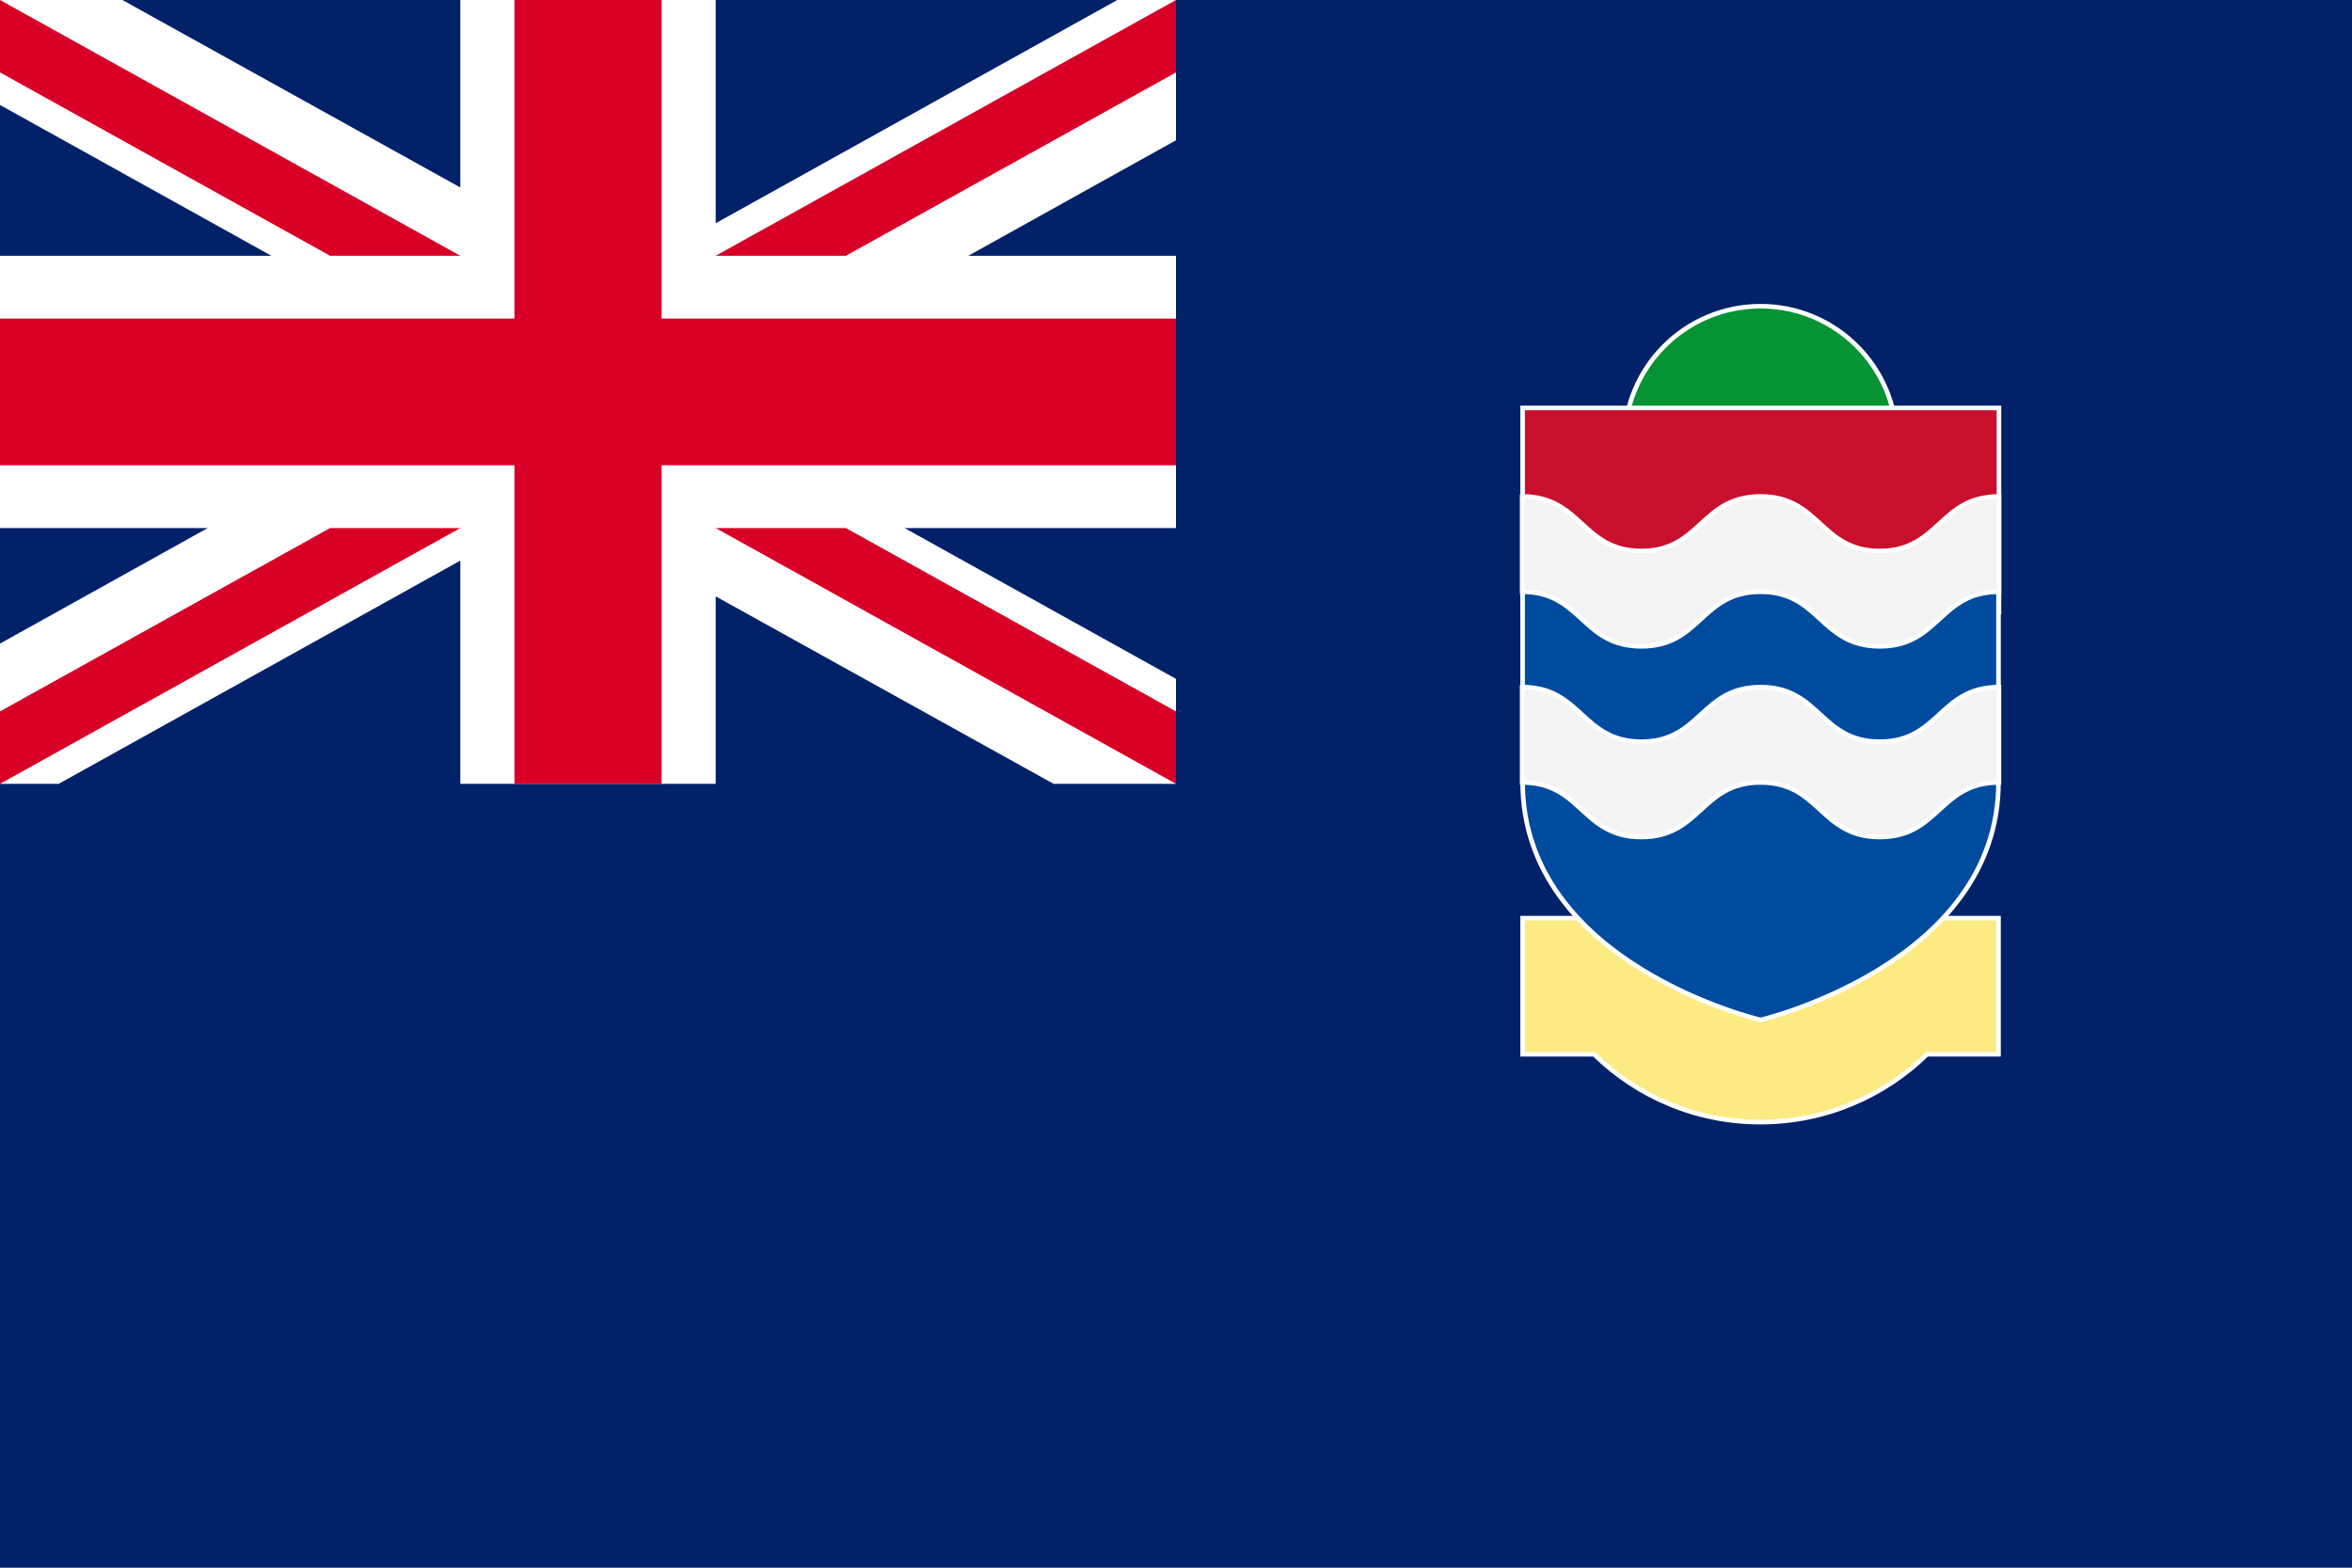
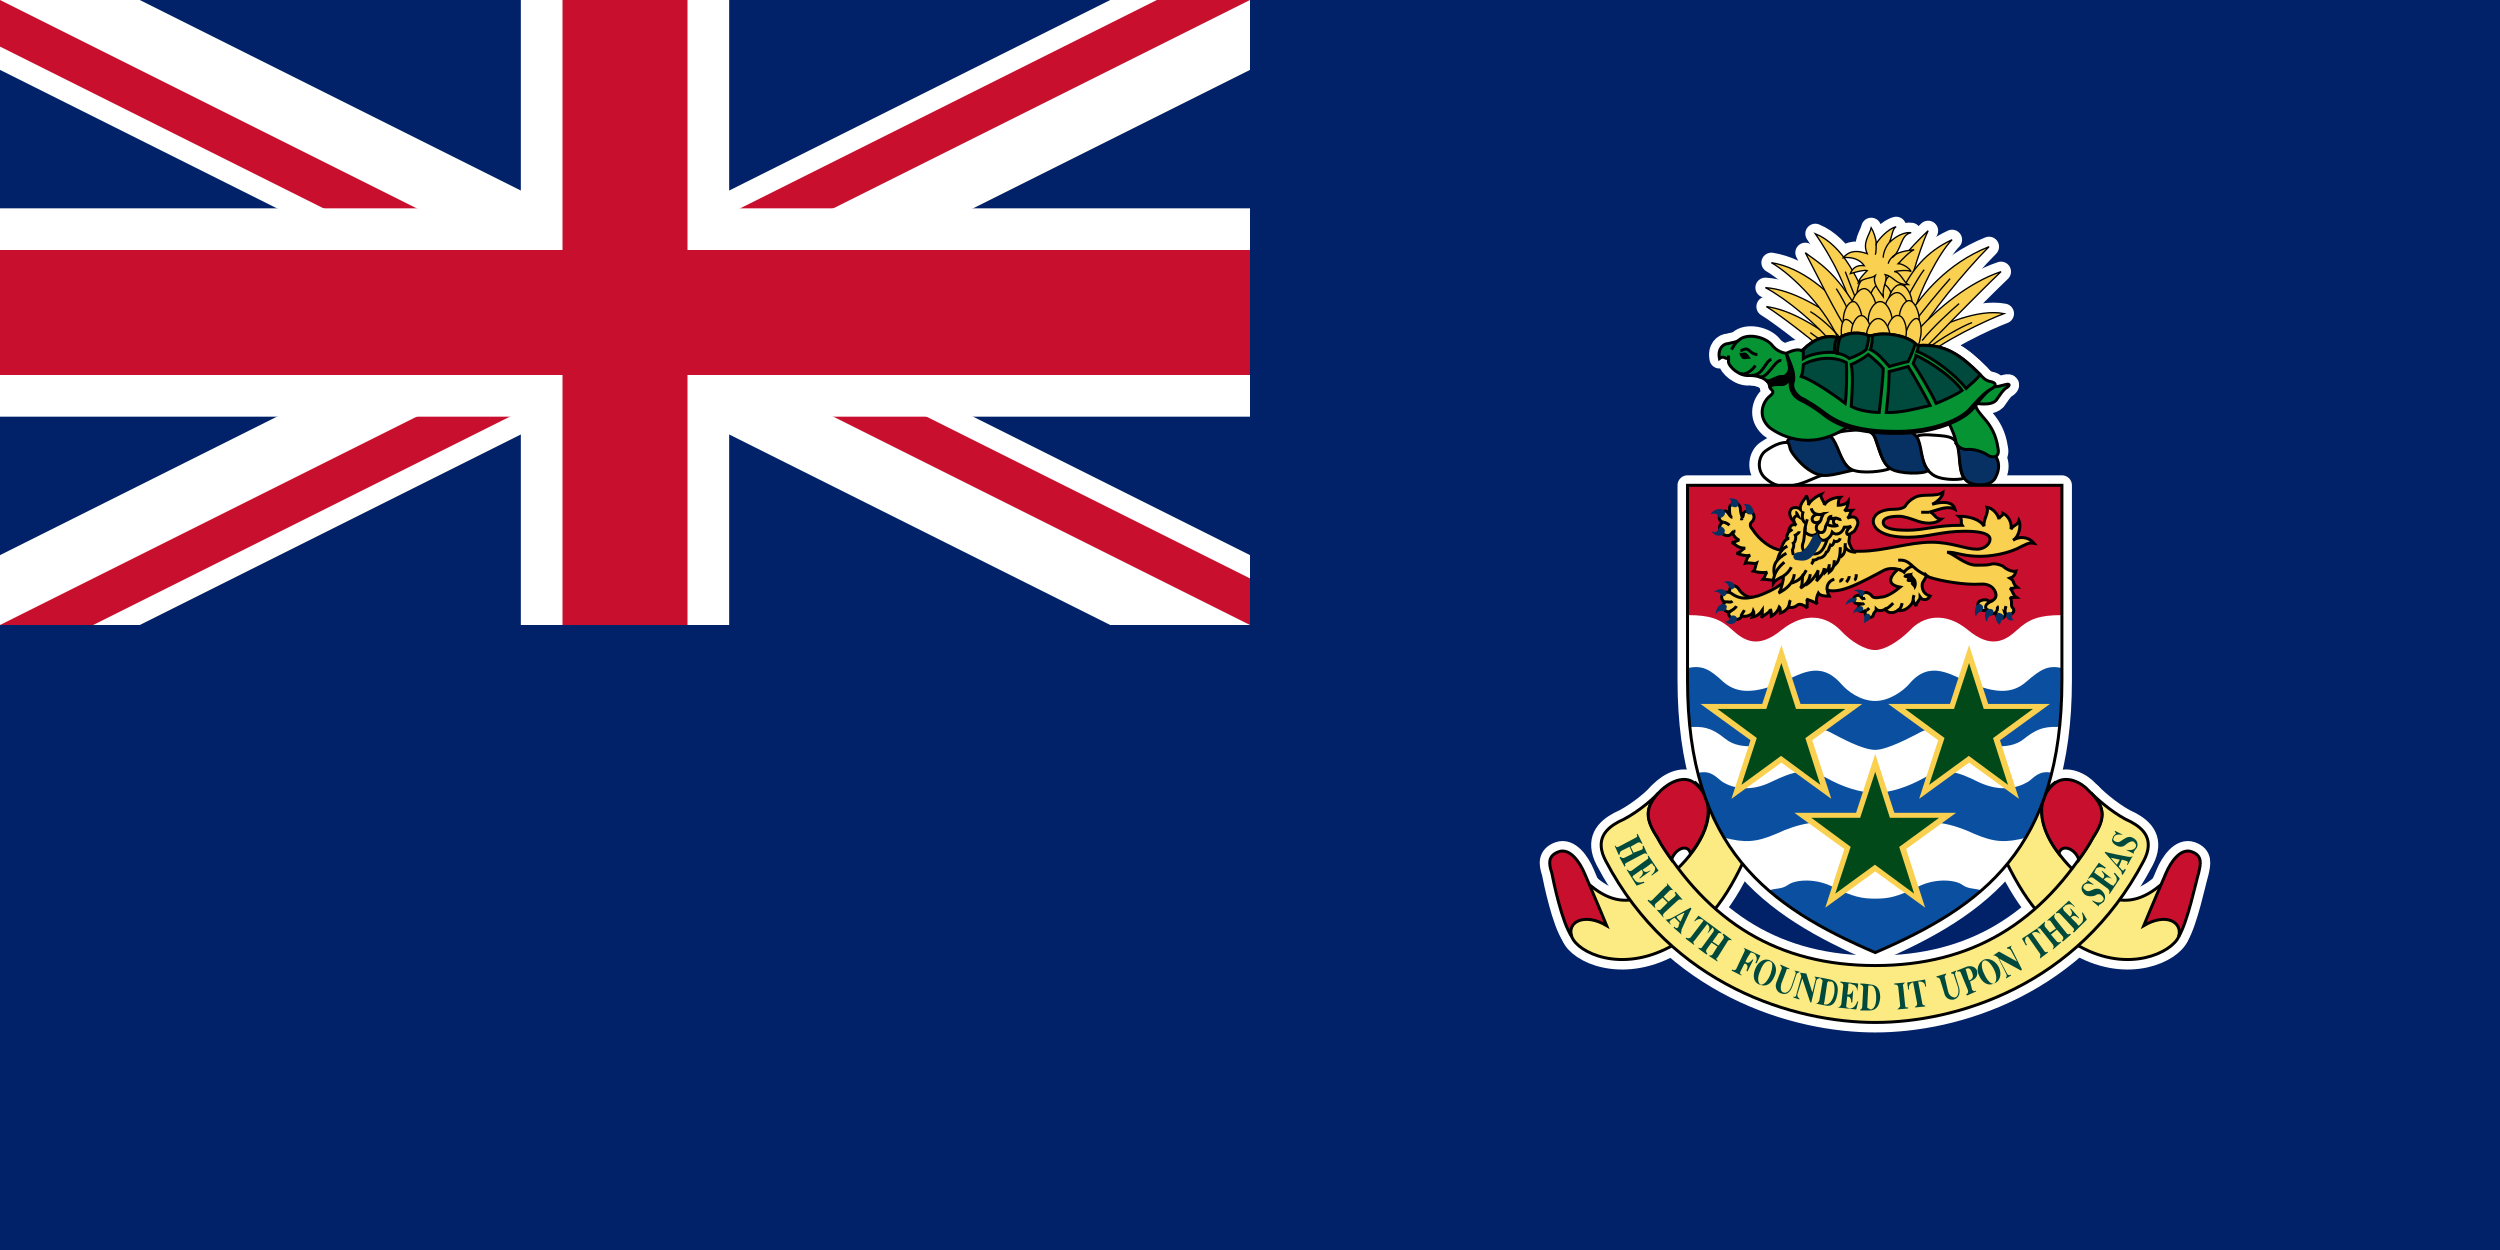
- <svg xmlns="http://www.w3.org/2000/svg" viewBox="0 0 513 342">
-   <path fill="#012169" d="M0 0h513v342H0z" />
-   <g stroke="#fff">
-     <circle fill="#059334" cx="384" cy="96.5" r="29.7" />
-     <path fill="#c8102e" d="M332.1 89H436v44.5H332.1z" />
-     <path fill="#fcea83" d="M332.1 200.3V230h15.6c9.4 9.2 22.2 14.8 36.3 14.8 14.1 0 27-5.7 36.3-14.8H435.9v-29.7H332.1z" />
-     <path fill="#004b9e" d="M332.1 126.1v44.5c0 39.8 51.9 51.9 51.9 51.9s51.9-12.2 51.9-51.9v-44.5H332.1z" />
-     <g fill="#F3F3F3">
-       <path d="M384 149.9c-13 0-13 11.9-26 11.9s-13-11.9-26-11.9v20.8c13 0 13 11.9 26 11.9s13-11.9 26-11.9 13 11.9 26 11.9 13-11.9 26-11.9v-20.8c-13 0-13 11.9-26 11.9s-13-11.9-26-11.9zM384 108.3c-13 0-13 11.9-26 11.9s-13-11.9-26-11.9v20.8c13 0 13 11.9 26 11.9s13-11.9 26-11.9 13 11.9 26 11.9 13-11.9 26-11.9v-20.8c-13 0-13 11.9-26 11.9s-13-11.9-26-11.9z" />
+ <svg xmlns="http://www.w3.org/2000/svg" xmlns:xlink="http://www.w3.org/1999/xlink" viewBox="0 0 1200 600">
+   <clipPath id="a">
+     <path d="M0 0h1200v600H0z" />
+   </clipPath>
+   <clipPath id="b">
+     <path d="M0 0v150h700v150H600zm600 0H300v350H0v-50z" />
+   </clipPath>
+   <path fill="#012169" d="M0 0h1200v600H0z" />
+   <path d="M0 0l600 300m0-300L0 300" stroke="#fff" stroke-width="60" clip-path="url(#a)" />
+   <path d="M0 0l600 300m0-300L0 300" stroke="#c8102e" stroke-width="40" clip-path="url(#b)" />
+   <path d="M300 0v350M0 150h700" stroke="#fff" stroke-width="100" />
+   <path d="M300 0v350M0 150h700" stroke="#c8102e" stroke-width="60" />
+   <path d="M0 300h600V0h600v600H0z" fill="#012169" />
+   <g stroke="#000" stroke-width="1.438">
+     <g stroke="#fff" stroke-width="9.6" stroke-linejoin="round">
+       <use xlink:href="#c" />
+       <use xlink:href="#d" />
+       <use xlink:href="#e" />
+       <use xlink:href="#f" />
+       <use xlink:href="#g" />
+       <use xlink:href="#h" />
+       <use xlink:href="#i" />
+     </g>
+     <g id="d" fill="#fcea83">
+       <path d="M754.417 449.563c2.875 7.668 23.483 17.732 47.444 4.792 16.294-9.105 26.838-22.044 36.901-45.048 2.876-5.75 4.313-12.94-2.396-17.252-5.271-3.834-13.898-8.147-17.732-11.981-1.916-1.917-3.833-3.355-5.271-4.793.958.959 1.917 1.917 2.875 3.355 9.585 11.502-.479 28.275-11.022 38.339-7.668 7.188-21.566 24.92-41.694 8.147-4.313-3.834-14.377 11.98-9.105 24.44zm291.373 0c-3.355 7.668-23.962 17.732-47.444 4.792-16.294-9.105-26.838-22.044-37.38-45.048-2.397-5.75-3.835-12.94 2.875-17.252 5.271-3.834 13.898-8.147 17.731-11.981 1.917-1.917 3.355-3.355 5.272-4.793-.959.959-1.917 1.917-2.875 3.355-9.585 11.502.479 28.275 10.543 38.339 7.667 7.188 22.045 24.92 42.172 8.147 4.314-3.834 13.898 11.98 9.106 24.44z" />
+       <path d="M900.105 490.778c38.339 0 97.285-17.253 128.914-77.636 5.272-10.064 0-15.336-6.23-18.69-6.71-2.876-14.856-9.585-19.17-13.898 7.668 7.668 6.23 12.94.96 21.566-24.442 40.735-57.988 61.342-104.474 61.342-46.486 0-80.032-20.607-104.473-61.342-5.271-8.627-6.71-13.898.48-21.566-3.835 4.313-12.46 11.022-19.17 13.898-6.23 3.354-11.502 8.626-6.23 18.69 31.63 60.384 91.054 77.636 129.394 77.636z" />
+     </g>
+     <path d="M811.446 409.787c-.958-4.792-7.189-2.875-9.105 2.875-2.397-3.354-4.793-6.709-6.71-10.543-5.75-8.626-6.71-14.377 1.438-22.524 3.834-3.834 11.502-8.147 16.773-3.355 11.023 9.106 5.272 23.962-2.396 33.547zm176.838 0c.958-4.792 7.668-2.875 9.585 2.875 2.396-3.354 4.792-6.709 6.709-10.543 5.75-8.626 6.71-14.377-1.917-22.524-3.355-3.834-11.022-8.147-16.773-3.355-10.543 9.106-5.272 23.962 2.396 33.547zm-233.867 39.776c-4.792-7.189-8.626-25.879-9.585-30.671-1.437-4.313-1.917-8.147 3.355-10.064 5.272-1.917 10.064 4.792 12.46 10.543 2.396 5.751 6.23 14.377 10.543 24.92-10.543-6.23-19.17-1.917-16.773 5.272zm291.373 0c4.313-7.189 8.147-25.879 9.585-30.671.958-4.313 1.917-8.147-3.355-10.064-5.271-1.917-10.064 4.792-12.46 10.543-2.396 5.751-6.23 14.377-10.543 24.92 10.543-6.23 18.69-1.917 16.773 5.272z" id="e" fill="#c8102e" />
+     <g fill="#00493d" stroke="none">
+       <path d="M782.213 406.432l-3.834 1.917c-.958.48-.958 1.438-.958 1.917h-.48l-1.917-4.313h.48c0 .479.479.958 1.437.479l8.147-4.313c.959-.48.959-.959.48-1.438l.479-.48 2.396 4.793h-.48c-.478-.479-.958-.958-1.916-.479l-3.355 1.917 1.438 2.875 3.834-1.437c.958-.48.48-1.438.48-1.917h.478l1.917 4.313c-.479-.48-.958-.959-1.917-.48l-8.147 4.314c-.958.479-.958.958-.479 1.437l-.48.48-2.395-4.313.479-.48c.48.48.958.959 1.917.48l3.834-1.917-1.438-3.355zm8.147 6.23c.958-.48.958-.958.48-1.917h.478l4.793 7.189-3.355 2.396v-.48c1.917-1.437 1.917-3.354 1.438-3.833-.48-.48-.959-.959-.959-1.438-.479 0-.479-.48-1.437.48-.48.478-3.355 2.395-3.355 2.395.48.48.959 1.917 3.355.48h.479l-5.272 3.833v-.479c2.397-1.917 1.438-3.354.959-3.834l-3.355 2.397c-.958.479-.958.958-.958 1.437.479 0 .479.48.958.959.48.958 1.917 1.917 4.313.958l.48.48-3.834 1.437-4.793-7.668h.48c.479.48.958.959 1.916.48l7.189-5.272zm7.667 18.211l-3.355 2.875c-.479.48-.479 1.438 0 1.917h-.479l-3.355-3.354.48-.48c.479.48.958.959 1.917 0l6.23-6.23c.958-.479.958-.958.479-1.917l3.355 3.834c-.48-.479-1.438-.479-1.917 0l-2.876 2.876 2.396 2.396 2.876-2.396c.958-.959.48-1.438 0-1.917l.48-.48 3.354 3.834h-.48c-.479 0-.958-.479-1.916.48l-6.23 5.75c-.959.959-.959 1.438-.48 1.917v.48l-3.354-3.834c.479 0 1.437.48 1.917 0l3.354-3.355-2.396-2.396zm7.189 10.064l1.438 1.438 1.917-4.313s-1.438.479-3.834 1.917l.479.958-.48.48-.958-.96c-.479.48-.958.48-1.437.96-1.438.958-.959 1.437-.48 1.916v.48l-2.396-2.397h.48l1.916-.479 9.585-5.272.48.48s-.48.479-4.793 10.064c0 .958-.48 1.437 0 2.396l-3.834-3.355.48-.48c.479.96 1.437.96 1.916 0 0-.478.48-1.437.48-1.916l-1.438-1.438.479-.479zm3.834 9.585l.48-.48c.478.48.958.48 1.916 0l6.23-8.146-.479-.48c-.958-.479-2.396-.479-3.834.959v-.48l1.917-2.395 7.189 5.271-2.397 2.876h-.479c1.438-1.438.959-3.355 0-3.834v-.48l-6.23 8.147c-.958.48-.48 1.438 0 1.917h-.48l-3.833-2.875z" />
+       <path d="M821.51 452.439l-2.396 3.355c-.48.958 0 1.437.479 1.917l-.48.479-3.833-2.876v-.479c.958.48 1.438.48 1.917-.48l5.271-7.188c.48-.958 0-1.437-.479-1.917l.48-.479 3.833 2.876v.479c-.958-.48-1.437-.48-1.917.48l-2.396 3.354 2.876 1.917 2.396-3.355c.48-.958 0-1.438-.48-1.917l.48-.48 3.834 2.876v.48c-.48-.48-1.438-.48-1.917.479l-4.793 7.668c-.958.479-.479.958 0 1.437v.48l-4.313-2.876h.48c.479 0 .958 0 1.437-.48l2.396-3.833-2.875-1.917zm9.585 13.418l.48-.48c.478.48 1.437.48 1.916-.478l3.834-8.147c.48-.959 0-1.438-.48-1.917l8.148 3.833-1.917 3.834-.48-.479c1.438-1.917 0-3.834-.479-4.313-.479 0-.958-.48-1.437-.48s-.48 0-.959.96c-.479.478-1.917 3.354-1.917 3.354.48.48 1.438 1.438 3.355-.959h.48l-2.876 5.751-.48-.479c1.438-2.875-.479-3.355-.958-3.355l-1.917 3.834c-.48.959 0 1.438.48 1.438v.48l-4.793-2.397zm13.897 6.71c-1.438-.958-1.438-3.834 0-6.71.958-2.875 2.875-5.27 4.792-4.312 1.438.479.959 3.354 0 6.23-1.437 3.354-3.354 5.271-4.792 4.792h-.48c3.355 1.438 5.752-.48 7.19-3.834 1.437-2.875.958-6.23-1.918-7.668-2.875-1.437-5.75.48-7.188 3.834-1.438 3.355-.959 6.71 1.917 7.668h.479zm14.857.958l1.917-5.75c.48-.96 0-1.439-.48-1.918l2.397.48v.479c-.48 0-.959 0-1.438.958l-1.917 5.751c-.958 2.396-2.396 4.313-5.271 3.355-1.917-.48-3.355-2.876-2.397-5.272l2.397-6.23c.479-.958 0-1.438-.48-1.917v-.48l4.314 1.918v.479c-.48-.48-1.438-.48-1.438.48l-2.396 6.23c-.48 1.916-.48 3.833.958 4.312 1.438.48 2.876-.479 3.834-2.875z" />
+       <path d="M864.162 467.295c0-.48 0-.48-.48-.48l3.355.48 2.876 9.105 1.438-5.75c.479-.959 0-1.438-.48-1.917l2.876.479-.48.48c-.479 0-.958 0-1.437.958l-2.396 10.543h-.48l-3.834-11.502-2.396 7.668c0 1.438.48 1.438.959 1.917v.48l-2.876-.96v-.479c.48.48 1.438 0 1.438-.958l2.396-8.626-.479-1.438z" />
+       <path d="M880.456 476.88c-.958 4.313-2.875 5.272-3.834 5.272h-.958s-.48-.48 0-.959l1.437-9.585c.48-.479.48-.958.959-.479h.958c.959 0 1.917 1.917 1.438 5.751l1.438.48c.958-4.793-.959-6.71-3.355-7.19-1.917-.479-4.792-.958-4.792-.958v.48c.479.479 1.437.479.958 1.916l-1.438 8.627c-.479.958-.958 1.437-1.437 1.437h-.48l4.793.959c2.396.48 4.792 0 5.75-5.272l-1.437-.479zm4.313-3.834c0-.958-.958-1.438-1.438-1.438v-.479l8.627.959-.48 3.833c0-2.396-1.437-3.354-2.396-3.354-.48-.48-.958-.48-1.438-.48-.479 0-.479 0-.479 1.438 0 .48-.48 3.834-.48 3.834.48 0 1.918.48 2.876-2.396l-.479 6.23h-.48c0-2.875-1.437-2.875-1.916-2.875l-.48 4.313c0 .958 0 .958.48.958l.958.48c1.438 0 2.876-.48 3.834-3.355h.48l-.959 3.834-9.105-.959c.958 0 1.437-.48 1.917-1.438l.958-9.105zm15.815 5.751c0 4.313-1.438 5.75-2.875 5.75-.48-.478-.48-.478-.959-.478l-.48-.48.48-10.064c0-.479 0-.479.48-.479h.958c.958 0 2.396 1.438 2.396 5.751h1.917c0-4.792-2.396-6.23-4.792-6.23-1.917-.48-4.793-.48-4.793-.48v.48c.48 0 1.438.48 1.438 1.438l-.48 9.105c0 .959-.479 1.438-.958 1.438v.48h4.313c2.397 0 4.793-.96 5.272-6.231h-1.917zm13.898 3.834c0 .958.48.958 1.438.958v.48l-5.272.479c.48-.48 1.438-.959 1.438-1.917l-.959-9.105c-.479-.959-.958-.959-1.917-.959v-.48l5.272-.478c-.48.479-1.438.958-.958 1.917l.958 9.105zm4.792.958v-.48c.48 0 .958-.478.958-1.437l-1.916-10.064h-.48c-.958.48-1.917 1.438-1.437 3.355h-.48l-.479-3.355 8.626-1.438.48 3.355h-.48c0-1.917-1.437-2.396-2.875-2.396h-.48l1.918 10.064c0 .958.479 1.438 1.437 1.438v.479l-4.792.479zm20.607-9.585l-1.917-5.75c0-.96-.958-.96-1.438-.96v-.479l2.397-.958v.48c-.48.478-.48.478-.48 1.437l1.917 6.23c.48 1.917.48 4.792-2.396 5.75-1.917.48-4.313-.478-4.792-3.354l-1.917-6.23c-.48-.958-.959-.958-1.438-.958l-.48-.48 4.793-1.437v.479c-.48.48-.958.958-.48 1.917l1.439 6.23c.479 1.917 1.917 2.875 3.354 2.875 1.438-.479 1.917-2.396 1.438-4.792zm5.272-3.354c2.396-.958 1.917-2.396 1.438-3.834-.48-1.438-1.438-2.396-2.396-1.917-.48 0-.959.48-.48.959l1.438 4.792.48.48.958 3.833c.479.959 1.437.959 1.917.48v.479l-4.313 1.917-.48-.48c.959-.479.959-.958.959-1.917l-3.355-8.147c-.48-1.437-.958-.958-1.917-.958v-.48l4.793-1.916c1.916-.48 3.833 0 4.792 1.917.48 2.396-.48 3.834-2.396 4.792-.48 0-.959.48-.959.48l-.479-.48zm11.981 1.437c-1.438.48-3.355-1.438-4.792-4.792-1.438-2.876-1.438-5.751 0-6.23 1.437-.48 3.354 1.437 4.792 4.313s1.438 5.75 0 6.709c2.875-.958 3.834-4.313 2.396-7.668-1.438-2.875-4.313-4.792-7.188-3.834-2.876 1.438-3.834 4.793-2.397 7.668 1.438 3.355 4.314 5.272 7.189 3.834zm.479-13.418h-.958l2.875-1.917 8.626 4.792-2.875-5.271c-.48-.959-1.438-.959-1.917-.959v-.479l2.396-.958c-.48.479-.958.958 0 1.917l4.792 9.584-.479.48-10.543-5.751 3.834 7.188c.479.959 1.438.959 1.917.48v.479l-2.396 1.437v-.479c.479-.48.479-.958 0-1.917l-3.834-7.668-1.438-.958zm21.565 1.438v-.48c0-.478.48-.958 0-1.916l-5.75-8.147h-.48c-.959.48-1.438 2.396 0 3.834l-.48.479-1.916-3.355 7.188-4.792 1.917 2.875c-1.437-1.437-2.875-1.437-3.834-.958l-.479.48 5.75 8.146c.48.959 1.439.959 1.918.48v.479l-3.834 2.875zm5.272-11.502l2.875 3.355c.48.479 1.438.479 1.917 0v.479l-3.834 3.355v-.48c.48-.479.48-.958 0-1.917l-5.75-7.188c-.48-.959-.959-.48-1.917-.48l3.834-3.354v.48c0 .478-.48.958 0 1.916l2.396 2.876 2.875-1.917-2.396-3.355c-.48-.959-1.438-.48-1.917-.48l3.834-3.354v.48c-.48.479-.48.958 0 1.916l5.75 7.189c.48.479.96.479 1.438 0l.48.479-3.834 3.355-.48-.48c.48-.479.96-.958.48-1.917l-2.876-3.354-2.875 2.396zm4.313-10.064c-.48-.48-1.438-.48-1.917 0v-.48l6.23-5.75 2.876 2.875h-.48c-1.437-1.917-3.354-.958-4.313-.479 0 .48-.48.48-.958.959 0 0 0 .479.479 1.437l2.875 2.876c.48-.48 1.917-1.438 0-3.834h.48l3.833 4.313v.48c-2.396-2.397-3.354-.96-3.833-.48l2.875 2.875c.48.959.958.959.958.959l1.438-1.438c.48-.48.959-1.917 0-4.792h.48l1.916 3.354-6.23 6.23-.479-.479c.48-.479.959-.958 0-1.917l-6.23-6.709zm11.497-13.419c-.48.48-.48 1.438.48 1.917.958.958 1.916.958 3.833 0 .959-.48 2.876-.959 4.313.48 2.396 2.395 1.438 4.312.959 5.27-.48.48-1.438.96-1.917 1.438-.48 0-.48 0-.48.48v.479l-3.354-2.875h.48c1.916.958 3.833 1.437 4.791 0 .959-.959 0-1.917-.479-2.397-.958-.958-1.917-.958-3.354 0-1.438.48-3.355.48-4.793-.479-1.917-1.917-1.917-3.355-.958-4.792.479-.48 1.438-.959 1.917-1.438.479 0 .479 0 0-.958l3.354 2.396h-.479c-2.396-.959-3.834-.48-4.313.479zm4.32-3.834c-.958-.48-1.438 0-1.917.48h-.48l5.273-7.669 3.354 2.397-.48.479c-1.916-1.438-3.833-.48-4.312 0 0 .48-.48.958-.48 1.438-.479 0-.479.479.48.958.479.48 3.354 2.396 3.354 2.396.48-.479 1.438-1.437-.479-3.354v-.48l4.792 3.834c-2.875-1.437-3.354 0-3.833.48l3.354 2.396c.959.479 1.438.479 1.438.479 0-.48.48-.959.958-1.438.48-.958.959-2.396-.958-4.313l.48-.48 2.395 2.876-4.792 7.189h-.48c.48-.959.48-1.438-.478-2.396l-7.189-5.272zm12.94-8.626l-1.438 2.396c-1.917-1.917-2.875-3.354-2.875-3.354l4.313.958h.959c.479 0 1.437.48 1.916.48 1.438.478.959.958.48 1.916h.479l2.396-4.313c-.958.959-1.438.48-2.396.48-10.064-1.918-11.023-2.397-11.023-2.397v.48l7.668 8.626c.48.479.48 1.437.48 1.917h.479l1.437-2.397-.479-.479c-.48.959-.958 1.438-1.917 0l-.958-.958 1.437-3.355h-.958zm-2.88-10.543c-.48.48-.48 1.438.959 1.917 1.437.48 1.916 0 3.354-.959 1.438-.958 2.875-1.916 4.792-.958 2.876 1.438 2.397 3.834 1.917 4.792-.479.48-.958 1.438-1.437 1.917v.959l-3.834-1.917c2.396.48 4.313 0 4.792-1.438.48-.958-.48-1.917-.958-2.396-.959-.48-1.917 0-3.355.958-1.438 1.438-2.875 1.917-4.792.959-1.917-.959-2.876-2.396-1.917-3.834 0-.958.958-1.438 1.438-1.917 0-.48 0-.48-.48-.958v-.48l3.834 1.917h-.48c-2.395-.479-3.833.48-3.833 1.438z" />
+     </g>
+     <g id="f" fill="#073163">
+       <path fill="#fff" d="M863.203 232.47c-6.23 1.438-10.543 1.917-16.294-3.355-3.834-3.834-2.875-10.543.958-12.94 4.314-2.874 8.147-4.791 13.42-3.354 5.27 1.438 19.168 14.377 15.814 14.857-3.355 0-8.626 3.354-13.898 4.792zm14.857-23.004c1.917-1.438 4.313-2.396 10.543-2.875 5.751-.48 10.064-.48 11.502 3.833 1.917 5.272 3.354 11.502 7.188 14.378-2.396 1.437-14.377 2.875-18.69.479-5.75-2.876-7.188-13.898-10.543-15.815zm41.214.48c1.917-1.438 4.313-1.438 10.543-.958 6.23.479 8.626.958 10.064 5.271 1.438 4.792 0 11.023 2.876 15.336-2.876.958-12.46.958-15.815-2.397-5.272-3.833-4.793-14.856-7.668-17.252z" />
+       <path d="M948.028 212.821c-4.313-.958-7.189-1.438-9.105 0 2.396 2.875.479 14.377 5.271 18.21 3.355 2.397 11.981 2.876 13.898-2.395 2.396-4.793 2.396-11.981-10.064-15.815zm-49.361-4.792c1.438-1.438 4.313-1.917 10.064-1.917 6.23 0 10.064.959 11.98 4.792 1.918 4.793 1.439 11.023 4.793 14.857-1.438 1.917-14.377 1.917-18.21-.959-5.272-3.354-5.752-14.377-8.627-16.773zm-40.735 4.313c0-2.396 3.355-2.875 11.98-3.355 8.627-.958 9.106-.479 11.982 5.751 1.438 3.355 3.354 9.106 7.188 11.023-10.543 2.396-13.897 3.833-19.648.479-4.313-2.396-9.106-8.147-10.064-10.543-.48-1.438-.48-2.876-1.438-3.355z" />
+     </g>
+     <g fill="#f9d050" stroke-width=".647">
+       <g id="h">
+         <path d="M880.935 163.46c-10.064-7.668-22.045-14.856-33.067-16.294 7.188 4.313 27.316 20.128 32.588 25.4" />
+         <path d="M886.686 156.271c-11.98-8.147-25.879-17.253-39.297-18.21 10.064 5.27 24.92 17.73 33.067 27.795m21.565-23.003c6.71-14.856 13.898-23.003 23.483-32.109-4.793 10.064-10.065 30.671-12.46 38.818" />
+         <path d="M912.565 140.457c4.792-10.543 11.98-19.649 24.441-25.4-6.23 6.23-15.815 24.92-18.211 34.985" />
+         <path d="M916.878 150.041c5.75-8.147 17.253-23.483 37.86-31.63-11.981 11.981-29.713 34.026-34.026 42.652m2.875-.479c8.626-4.792 25.879-12.46 38.339-10.064-7.668 2.876-30.671 13.419-40.735 23.003" />
+         <path d="M921.67 157.23c8.147-8.626 23.003-21.566 38.818-26.837-11.502 11.022-35.943 35.942-39.297 39.776m-22.524-18.211c-5.75-17.732-14.377-34.505-27.316-39.776 7.188 10.543 16.294 25.878 21.086 48.881m-4.793-9.584c-9.585-11.502-22.524-23.003-37.38-25.4 10.063 5.751 26.837 22.525 33.067 38.819" />
+         <path d="M892.916 151c-11.98-21.566-21.086-25.4-26.358-29.713 4.313 8.147 14.856 29.713 21.087 38.819" />
+         <path fill="none" d="M868.954 149.562c5.75 3.355 14.377 11.502 17.253 16.773" />
+         <path d="M868.954 159.626c2.875 2.396 8.147 5.272 12.94 9.585m44.089-2.397c4.792-3.834 15.335-10.064 20.607-11.98m-23.961 8.626c4.792-6.23 14.377-14.856 17.732-17.732m-4.314-11.981c-4.313 4.792-14.377 16.773-18.21 22.524m5.75-26.837c-3.355 4.313-10.064 16.773-11.98 21.086m-25.88-20.127c2.875 7.668 8.147 20.607 10.064 25.879m-14.377-17.732c1.917 2.875 5.75 9.585 7.189 14.377" />
+       </g>
+       <g id="i">
+         <path d="M897.708 136.143c0-4.313 2.875-9.105 5.75-9.105 3.355 0 5.752 5.75 5.752 9.105 0 3.834-2.876 7.189-5.751 7.189s-5.751-2.876-5.751-7.189z" />
+         <path d="M891.478 139.977c.48-4.792 3.834-8.626 6.71-8.147 2.875.48 4.312 6.23 3.833 9.585-.48 3.834-3.834 6.709-6.23 6.23-2.396 0-4.792-3.355-4.313-7.668zm12.94 1.438c-.958-4.313.958-9.105 3.834-9.585 2.875-.479 5.75 4.313 6.23 8.147.958 3.834-1.438 7.668-3.834 7.668-2.396.48-5.75-1.917-6.23-6.23z" />
+         <path d="M897.229 145.249c0-4.792 2.875-9.105 5.75-9.105 3.355 0 5.752 5.271 5.752 9.105 0 3.834-2.876 7.189-5.751 7.189-2.876 0-5.751-2.876-5.751-7.189z" />
+         <path d="M888.603 147.645c0-4.313 3.355-9.105 6.23-9.105 2.875 0 5.75 5.75 5.75 9.105 0 3.834-3.354 7.189-5.75 7.189-2.875 0-6.23-2.876-6.23-7.189zm17.732-1.917c0-4.313 2.875-9.105 5.75-9.105 3.355 0 5.752 5.75 5.752 9.105 0 3.834-2.876 7.189-5.751 7.189s-5.751-2.876-5.751-7.189z" />
+         <path d="M904.418 149.562c0-4.792 3.355-9.105 6.23-9.105s5.75 5.271 5.75 9.105c0 3.834-2.875 7.189-5.75 7.189s-6.23-2.876-6.23-7.189z" />
+         <path d="M896.75 153.875c0-4.792 2.875-9.105 5.75-9.105 3.355 0 5.752 5.75 5.752 9.105 0 3.834-2.876 7.189-5.751 7.189s-5.751-2.876-5.751-7.189zm-11.981 0c0-4.792 2.396-9.105 4.792-9.105 2.397 0 4.313 5.75 4.313 9.105 0 3.834-2.396 7.189-4.313 7.189-2.396 0-4.792-2.876-4.792-7.189zm26.837-.958c0-4.313 2.396-8.626 4.792-8.626 2.397 0 4.793 5.271 4.793 8.626 0 4.313-2.876 7.189-4.793 7.189-2.396 0-4.792-2.876-4.792-7.189z" />
+         <path d="M914.482 161.064c.958-4.792 3.834-8.626 5.75-8.147 1.918.48 2.397 6.23 1.439 9.585-.48 4.313-3.355 6.709-5.272 6.23-1.917-.48-2.875-3.834-1.917-7.668z" />
+         <path d="M905.376 159.626c.48-4.313 3.355-8.626 5.75-8.147 2.876 0 4.314 5.75 3.835 9.105-.48 4.314-2.876 7.189-5.272 6.71-2.396 0-4.792-3.355-4.313-7.668zm-13.418 1.438c-1.438-4.792-4.313-8.147-6.23-7.668-1.917.48-2.396 6.23-1.438 9.585.959 3.834 3.834 6.23 5.751 5.75 1.438-.478 2.875-3.833 1.917-7.667z" />
+         <path d="M888.603 160.105c0-4.313 2.396-8.626 4.792-8.626 2.876 0 4.793 5.271 4.793 8.626 0 4.313-2.396 7.189-4.793 7.189-1.917 0-4.792-2.876-4.792-7.189z" />
+         <path d="M895.791 162.022c0-4.792 2.875-9.105 5.75-9.105 3.355 0 5.752 5.271 5.752 9.105 0 3.834-2.876 7.189-5.751 7.189s-5.751-2.876-5.751-7.189zm2.397-52.716c-.958 3.834-4.313 7.189-1.917 12.46-4.313-1.438-8.147-1.917-11.502 1.917 4.314-.48 8.147.959 10.064 3.834-3.834-.48-5.75 1.438-6.709 3.834 3.355-.959 6.71-1.917 8.147-1.438-1.438 1.438-3.834 3.834-4.313 5.75 2.875-2.395 6.23-1.916 8.147-3.354-1.438 3.355 1.438 6.71 3.834 10.064-.48-4.792 2.396-8.147.958-10.543 4.313.959 4.793 4.792 11.023 4.792-2.396-1.437-3.834-6.23-6.71-6.23 1.438-.479 7.189-.958 8.147 0-.958-1.917-4.313-3.834-6.23-3.834 1.917-1.916 5.272-5.75 7.668-6.709-3.355.48-8.626.959-10.543 3.834 4.792-3.834 3.834-11.022 9.105-11.98-2.875-.48-7.188 1.437-10.543 4.792 1.438-2.876 1.438-6.71 3.355-7.668-3.834.958-8.147 5.75-9.585 8.147 0-2.396-1.438-6.23-2.396-7.668z" />
+         <path d="M900.584 116.974c0 1.438 0 4.313-.48 5.272m6.71-5.751c-.958.958-2.875 4.313-2.875 7.189" />
+         <path fill="none" d="M909.689 122.246c-1.438.958-2.875 2.396-3.355 4.313" />
+       </g>
+     </g>
+     <g id="g" fill="#059334">
+       <path d="M858.89 169.69c-3.355 0-6.23-1.438-8.147-3.834-3.355-4.313-12.46-6.23-16.294-2.396-1.438.958-3.355.958-4.792 1.438-2.397 0-5.272 2.396-4.313 7.188 1.916-1.438 2.396 0 3.833 0 .959-.48.48.48.48 1.438 0 2.396 5.271 7.188 10.064 6.71 5.271 0 7.667 1.916 8.626 2.875 1.437 1.437.479.958 1.437 3.354 1.438 1.438 1.917 1.917-.479 3.834-3.354 2.876-5.75 9.585 0 14.856 6.23 4.793 22.045 11.981 39.777-1.917 17.252-13.418 44.09-5.75 46.006-.958 2.397 4.792 3.355 7.668 3.834 10.064.48 1.917 2.876 3.834 6.23 3.355 3.355 0 7.189 1.437 9.106 2.875 2.396 1.438 5.75.959 4.792-3.355-1.917-13.418-10.064-15.335-11.022-21.565 4.792.479 8.147.479 10.064-1.438 1.437-1.917 3.354-5.271 5.271-6.23 1.438-.958 1.438-1.917-.479-1.438-2.396.48-3.834 1.438-8.147.959-22.045-2.396-83.866-19.17-95.847-15.815z" />
+       <path fill="#000" d="M956.654 185.984c-2.396 1.438-4.792 3.834-9.105 9.585-4.793 6.23-19.17 12.46-36.902 12.46-17.252 0-27.795-2.876-35.463-9.106-4.313-3.354-7.668-5.271-10.543-6.709-5.272-2.396-6.23-7.668-4.793-11.98-1.437 2.395-2.396 4.791-5.271 4.312-1.917 0-5.75 0-4.792 1.917-.48-.958-.48-2.396-.959-2.875l-.958-.959c1.437.959 4.792-1.917 7.188-1.917 1.917.48 4.313-1.917 3.834-4.792-.48-2.396-.958-4.313-1.438-6.23 3.834-1.917 54.154 7.188 64.218 8.147 10.064.48 38.818 4.792 34.984 8.147z" />
+       <path d="M865.6 167.773c4.792-4.792 10.543-7.189 16.294-5.75h1.438c2.875-2.397 9.584-2.876 13.418-.96h1.917c5.751-1.916 16.773 0 20.607 3.835l1.438.958c12.94-.958 20.607 4.792 29.713 13.898.958.958 2.396 2.875 4.792 3.355 2.875.479 3.355 1.916.958 3.354-2.875 1.438-5.271 3.834-10.063 9.106-4.314 5.75-18.211 11.501-35.464 11.501-16.773 0-26.837-2.875-34.505-8.626-4.313-3.355-7.668-5.272-10.064-6.71-2.875-.958-6.709-4.792-5.271-8.626.958-3.833-1.438-8.626-3.355-13.418 1.438-.959 5.272-2.396 7.189-1.438l.958-.48z" />
+       <g fill="#00493d">
+         <path d="M950.424 179.754c-9.105-9.105-16.773-14.856-29.713-13.898 0 .48 0 1.917-.479 2.876 7.668 2.875 18.69 11.501 23.483 17.731 1.917-1.917 5.271-4.313 6.709-6.709zm-31.15-14.856c-3.834-3.834-14.856-5.75-20.607-3.834 0 1.917 0 4.792-.959 6.71 3.355 1.437 6.23 4.792 9.106 8.146 1.917-.479 6.71-1.917 9.105-2.396.959-1.917 2.876-6.23 3.355-8.626zm-22.524-3.834c-3.834-1.917-10.543-1.438-13.419.958-.958 1.917-1.437 5.751-1.437 7.668 1.917 0 4.792 1.438 5.75 2.396 2.876-.958 6.71-2.875 8.148-4.313.479-1.917 1.437-4.792.958-6.709zm-31.15 6.709c4.792-4.792 10.543-7.189 16.294-5.75-.958 1.437-1.438 4.312-1.438 7.188-5.271-.48-11.98.958-14.856 2.875v-4.313z" />
+         <path d="M941.798 187.422c-4.313-6.23-14.856-13.419-22.045-16.773 0 .479-.958 2.396-1.438 3.834 2.876 4.313 8.627 13.897 11.023 19.17 2.396-.96 9.105-3.835 12.46-6.231zm-36.422 10.543c.958-6.71 1.438-16.294 1.438-19.649 2.396-.479 7.188-1.917 9.105-2.396 2.396 3.834 8.147 13.898 10.543 18.69-5.75 1.438-15.335 3.834-21.086 3.355zm-16.773-23.004c2.396-.958 5.75-2.875 8.147-4.792 1.917 1.437 5.75 4.792 7.189 6.709 0 4.313-1.438 16.773-1.917 21.086-3.834 0-10.064-.958-13.419-2.875.48-7.189.958-15.336 0-20.128zm-23.962 5.751c.48-.958.958-4.313.958-5.75 3.834-2.397 13.42-4.793 20.608-.96.479 4.793 0 16.774-.48 19.65-6.23-4.793-16.294-11.502-21.086-12.94z" />
+       </g>
+       <g fill="none">
+         <path fill="#000" stroke="none" d="M840.679 172.086c-.958 0-1.438-2.875-3.355-2.875-.479 0-1.917.479-2.396 0 0 .958.48 1.917.959 2.396.479 1.437 2.875.479 4.792.479z" />
+         <path d="M840.679 180.233c5.75 0 6.71-7.189 9.585-7.668m-6.23 8.147c4.313 1.917 7.668-8.147 11.022-7.668m-19.648-4.792c1.438 0 2.396-1.917 4.792.48.959.958 2.397 1.437 3.355 1.437m-.959 5.272c-1.917 2.875-5.272 4.792-7.189 3.834m-.958-15.815c-1.438.958-2.396 2.875-3.355 4.313m-1.437 2.875v2.396" />
+       </g>
+     </g>
+     <g stroke="none">
+       <path id="c" fill="#fff" d="M989.722 232.949v93.45c0 80.992-38.339 108.787-89.617 130.832-51.278-22.045-90.096-49.84-90.096-130.831v-93.451h179.713z" />
+       <path fill="#c8102e" d="M900.105 312.023c4.313 0 11.022-3.834 16.773-9.585 6.23-6.709 16.773-9.105 27.796 0 11.022 9.106 17.732 5.272 23.483 0 5.75-5.271 10.543-7.188 21.565-7.188v-62.3H810.01v62.3c11.022 0 15.815 1.917 21.566 7.188 5.75 5.272 12.46 9.106 23.482 0 11.502-9.105 21.566-6.709 28.275 0 5.272 5.751 11.98 9.585 16.773 9.585z" />
+       <path d="M900.105 359.946c5.75 0 17.253-6.23 20.128-7.668 10.543-6.23 18.21-.479 24.44 2.396 6.71 2.876 19.17 6.23 26.838 0 7.668-6.23 11.981-5.75 17.253-5.75.958-7.189.958-14.378.958-22.525v-5.75c-6.71-1.438-10.064.479-17.252 6.709-7.189 6.23-15.336 4.792-25.88.958-10.063-4.313-20.127-11.98-30.19 0-2.876 3.355-9.586 8.147-16.295 8.147-7.188 0-13.419-4.792-16.294-8.147-10.543-11.98-20.128-4.313-30.192 0-10.543 3.834-19.17 5.272-26.358-.958-6.709-6.23-10.064-8.147-17.252-6.71v5.751c0 8.147.48 15.336 1.438 22.525 5.271 0 9.105-.48 16.773 5.75 7.668 6.23 20.607 2.876 26.837 0 6.71-2.875 14.377-8.626 24.92-2.396 2.876 1.438 13.898 7.668 20.128 7.668zm0 20.607c7.189 0 15.815-2.875 23.483-7.189 9.584-5.271 16.294-2.875 25.878 1.917 10.064 4.793 18.211 3.355 23.962 0 2.875-1.917 5.272-5.75 11.502-4.313-2.876 11.981-7.189 22.524-12.46 31.15-9.585 2.397-14.857 2.397-24.92-1.916-10.065-4.793-22.525-7.668-29.234-3.355-6.23 3.834-12.94 5.75-18.211 5.75-5.272 0-11.981-1.916-18.211-5.75-6.71-4.313-19.17-1.438-29.233 3.355-10.064 4.313-15.336 4.313-24.92 1.917-5.272-8.627-9.585-19.17-12.46-31.15 6.23-1.438 8.626 2.395 11.5 4.312 5.272 3.355 13.899 4.793 23.483 0 10.064-4.792 16.774-7.188 26.358-1.917 7.668 4.314 16.294 7.189 23.483 7.189zm0 76.678c19.17-8.147 36.901-17.253 51.278-29.713-3.834-1.437-6.23-.479-9.585-2.875-3.354-2.396-13.418-3.355-22.044 1.438-9.106 4.313-12.94 5.271-19.649 5.271-6.71 0-10.543-.958-19.649-5.271-8.626-4.793-18.69-3.834-22.044-1.438-3.355 2.396-5.751 1.438-9.585 2.875 14.377 12.46 31.63 21.566 51.278 29.713z" fill="#0b50a0" />
+       <g stroke="#000">
+         <path fill="#f9d050" d="M887.644 256.432c.48.958-.48 3.355 0 4.313.958 1.917.958 2.876 2.396 3.834h3.355c10.543 0 23.003-4.313 33.546-4.313 10.064 0 16.294 3.355 22.045 3.355 3.355 0 6.23-2.397 6.23-4.793 0-2.396-3.834-3.834-11.98-3.834-11.502 0-17.732 2.876-27.317 2.876-14.377 0-16.773-5.272-16.773-7.668s2.396-5.75 10.064-5.75c2.396 0 4.313-.48 5.271-1.439.48-.958 1.917-2.875 4.793-4.313 3.354-1.917 10.064 0 13.418-2.396 0 1.917-2.875 4.792-5.271 5.75 4.792-1.437 10.064-1.437 11.022 2.397-2.396-1.438-6.23-.48-7.668 0-1.917.48-2.875.959-4.792 1.438 1.917-.48 2.875 3.354 5.75 3.354-2.875 2.397-7.667 2.397-12.46.48-1.437-.48-5.27-1.917-7.667-1.917-4.792 0-7.668.958-7.668 2.875 0 2.396 2.876 3.834 11.502 3.834 8.626 0 13.418-2.396 26.358-2.396-.959-1.438.479-2.876-1.438-4.313 4.792 0 10.064 1.437 11.98 4.792-.478-3.355 2.397-6.23 1.439-9.105 2.875.479 5.271 3.354 5.75 5.75 0-1.437 1.917-1.437 1.917-2.875 2.876 1.438 4.313 4.792 3.834 7.668 1.438-2.396 2.876-1.438 3.834-4.313.959 1.917.48 7.667-2.875 9.584 2.875-1.917 7.188-1.917 10.064 1.438-2.876-.48-4.313.959-5.751 1.438-5.751 3.354-15.336 5.271-22.524 4.792-7.668-.48-8.627-1.917-13.419-1.917 2.876.48 8.626 6.23 13.898 6.23 3.355 0 5.75 0 7.188-.479 1.438-.48 3.834 0 5.751.959 1.438 1.437 4.313 2.875 6.23 2.396-.479 1.917-1.437 2.875-2.875 3.354 2.396 1.438.958 2.397 3.355 4.313-.959 0-1.917.959-3.355.48 1.438 1.437 1.438 3.354 2.875 4.313-.479 0-1.917.48-2.875 0 1.438 1.917 0 4.313 1.438 5.271 1.437 1.917-1.438 4.314-3.834 2.397.479 1.437-.959 2.875-2.396 2.396-1.438-.48-2.397-1.917-1.917-2.396 0-.48 0-.48.479-.959-.959 1.438-2.876 1.438-3.834.959-.48-.48-.959-.959-.959-1.438-3.354.958-4.792-1.917-4.313-3.355.48-1.437 3.355-1.917 4.313-1.437.959.479 1.917.958 2.876 0 .958-.48 1.438-1.438 1.438-2.397 0-1.437-1.438-5.75-7.668-5.271-7.189.479-18.69-1.438-24.441-3.355-.48-.48-.959-.48-1.438-.958 0 1.917-1.917 2.875-1.917 4.792 0 2.396.959 4.313 3.834 5.272-1.438 2.396-3.834 1.917-4.792.479 0 1.438-1.917 2.396-1.917 4.313-.48-.959-.959-1.438-1.438-2.396-1.438 3.354-5.271 5.271-7.188 4.313-2.397 1.917-5.272 1.438-6.23-.48-1.438.96-3.355.96-4.314 0 0 1.438-.958.96-1.437 2.876 0 .959-1.917 1.438-2.876.959-.958-.48-1.437-2.397-.479-3.355-1.438.958-2.875.958-3.834 0 0-.959 0-2.396.959-2.876h.958c-.958-.479-2.396 0-3.355-.479-.958-.958-.958-1.917-.479-2.875.48-.48 1.917-1.438 2.876-.48l.479.48c0-.959.48-1.917.958-1.917.959-.48 2.397-.48 3.834.958.959 1.438 1.917 1.438 4.793.959 2.396 0 6.23-2.396 9.105-4.793-8.147-1.437-3.355-6.709-.958-8.626-1.917-.479-4.793-.479-6.71.48-10.064 5.271-20.607 11.501-27.316 9.584 0 .959.48 1.917.958 2.876-1.437 0-4.313 0-5.271-1.438-.48.958-1.438 3.355-.48 5.271-.958-.958-3.833-1.916-5.271-2.396.958.959 0 2.876.48 4.313-1.439-1.437-3.835-2.396-4.793-1.437s-2.876 1.437-4.313.958c-.959 1.438-2.396 2.396-3.834 2.876 0-.959 0-2.397-.48-2.876-.479 1.438-1.916 3.355-3.833 4.313 0-.958 0-2.396-.48-3.354 0 1.917-3.833 2.875-4.313 4.313.48-1.438.48-2.876.48-3.834-.959 1.438-2.397 2.875-4.793 3.355.48-.959.959-1.917.48-2.876-.48 1.917-3.355 2.876-5.751 2.396 0 .959-1.917 2.396-4.313.959-1.438-.48-2.397-1.917-1.438-2.876-1.917 0-3.834-1.917-2.876-3.354 0-.48.48-.959.48-1.438-1.438-.958-1.917-2.875-.48-4.313.48-.48 1.917-.48 2.876-.48 0-3.833 3.354-3.833 4.792-.958.959 1.438 3.834 3.834 6.23 3.355.959 0 1.438-.48 2.396-.48 2.876-.958 8.627-3.354 11.981-6.23.48-1.437.48-2.396.48-3.354-1.917.958-3.834 1.917-4.793 3.355v-1.438c-1.438 0-3.834-.48-4.792-.48.479-.479.958-2.875 1.917-3.354-2.396.48-4.793 0-6.71-.48.959-.958.959-2.395 1.438-3.833-.958.48-3.354-.48-5.271 0 .479-1.438.958-3.355 2.396-3.834-1.917.48-4.313 0-6.71-.959 1.917 0 2.876-2.396 4.314-2.396-3.834 0-4.793-1.917-6.71-2.875 1.438.48 2.396-.959 3.834-.959-1.438-.479-3.834-2.875-2.875-4.313-.48.48-.959 1.438-1.917 1.917-.959.48-2.876 0-4.313-1.437-.959-1.917-.48-4.314 1.437-4.793-2.396-.48-2.396-2.875-1.437-3.834.479-.958 2.396-2.396 3.354-.958.48.48.959 1.438 1.438 1.917-.48-.959-.48-2.876-.48-4.313.48-1.438 1.439-1.438 2.876-1.917 1.438 0 2.396 1.437 2.396 2.875s.48 2.396.959 4.313c0-.479.48-1.437.48-1.917 0-1.917 2.395-1.437 3.833-.958 1.438.48 1.917 3.354 0 4.792-.958.959-.48 2.396.48 3.355 3.354 5.271 9.105 9.585 13.897 10.064 0-1.917.958-3.834 2.396-5.272 0-.958.48-2.396.959-3.355.479-2.875 1.917-4.313 3.834-3.354-.48-.48-.959-.959-.959-1.438-1.438-1.438-2.875-3.834-1.917-5.75s3.834-1.438 4.792-.48c-.479-2.875 2.876-5.272 2.876-6.71.48 1.438 1.438 3.355.958 4.793.48-1.917 3.834-4.313 6.23-5.271-.958 1.437 1.917 3.833 1.438 5.271.959-2.396 4.792-3.834 7.668-3.834-.959.959-.959 2.876-.959 3.834 1.438 0 3.834-.48 4.793-1.917 0 1.917-.959 3.834-1.917 4.793.48-.48 2.396-.48 3.834-.48-1.438 1.438-.959 2.876-2.396 3.834 1.917-.958 4.313-.958 4.792.959.958 1.437-.48 3.834-1.438 5.271-.958.48-1.917 1.438-2.396 1.438z" />
+         <g fill="none">
+           <path d="M857.932 262.182c-3.355 1.438-4.313 4.792-4.792 6.71" />
+           <path d="M857.453 265.537c-4.792 2.875-6.71 5.272-5.75 10.543m8.146 3.834c2.875-.958 4.792-1.917 7.189-6.23" />
+           <path d="M865.6 275.601c-.958 1.917 0 5.272-1.438 6.71 2.396-1.438 4.313-3.355 4.793-6.71" />
+           <path d="M866.558 280.872c1.917-.958 4.792-3.834 6.23-7.189-.48 1.438 0 3.834-.958 5.272 2.396-2.396 3.354-3.834 3.833-6.23 0 .48.48 1.438.48 1.917.958-.959 1.917-1.917 1.917-3.834m0 1.438v2.396c1.917-1.438 2.396-3.354 2.396-5.75" />
+           <path d="M879.977 271.767c2.875-1.917 3.355-4.792 3.355-9.105m-.001 4.792c1.917-1.438 2.396-2.396 2.396-6.71m-6.23-12.939c-.958 0-1.917.48-1.917 1.917 0 .958-1.438 2.396-1.438 3.834-.479 1.917-1.437 2.396-2.875 1.917-1.438-.959-1.438-.959-1.438-2.396 0-1.917 2.396-2.397 2.396-4.314.48-.958.959-2.396 1.438-2.396-2.396 1.438-5.75.48-6.23-2.396" />
+           <path d="M883.811 249.243c-.958.48-1.917-.958-3.355-.48-.479 0-1.917.48-2.396 0" />
+           <path d="M877.101 251.639c.48.48 2.875 1.438 5.272.48-1.917.478-3.355-1.918-1.438-3.355m-8.147-1.917c-1.917 0-3.355 1.438-2.875 2.875.479 1.438 2.396 1.438 3.833.48m-4.313 20.607c.48-.48.958-1.438.958-1.917.959 0 1.917-.48 2.397-.958 1.917 0 3.354-1.438 3.834-2.876.958 0 1.437-2.396 1.916-3.354.48.479 1.438 0 1.917-1.917.959.479 2.397 0 2.876-1.438m-19.648-3.355c0 .48-.958 1.438-1.917 1.917.48.958 0 3.355-.958 3.834.479.958 0 2.396-.48 3.354 0 .48.48 1.917.48 2.397m4.792-21.087c-.958 2.396-.48 5.272 1.438 5.75" />
+           <path d="M866.558 253.077c-.48 2.396-.48 5.75-.958 7.189-.48.958-1.438 4.313 2.396 5.271 4.313.959 6.709.48 9.105-6.71m7.189 18.691c0 .48-.48 1.438-1.438 1.438m4.792-2.397c0 .958-.958 2.396-1.438 2.875m4.793-3.833c0 .958 0 2.396-.958 2.875m-28.275-32.588c.48 0 .958.958 1.438 1.917-1.438-.959-2.876 1.438-1.917 2.875m-.959 3.355c-.48.48-1.438.958-1.917 1.438m.479 2.875c-.48 0-.958.48-1.438.48m-21.565-9.106c0-.48 0-.48.48-.958m-4.793-.48c-.48 0-.48 0-.958-.48m1.437 7.19h.958m-2.875-2.876c-.958-.958-2.396-1.438-2.875-1.438m29.233 19.17c-3.355 2.875-4.792 5.272-5.272 8.626m8.627-6.23c-.958 1.917-2.396 3.355-3.834 4.313m-14.856 10.064c-3.834.958-6.71.48-9.585-1.438-.479-.479-.958-.479-1.437-.958m25.399-4.313c-.48 1.917-.958 4.313-1.917 4.792 3.834-1.917 7.189-4.792 7.668-9.105M827.74 289.02c1.438-.48 2.875.48 3.834-.48m79.553-15.335c.958.48 2.396.958 2.875 1.438.48-.959 2.397-2.396 3.834-2.876m-40.735 11.502c-.48-1.917.48-4.313 3.355-5.272m-22.045 13.419c.48-.958.48-2.396.958-3.355m-22.044 4.792c-.48.958-1.438 1.917-1.438 2.875m-5.751-1.916s0-.48.48-.48c.958-.478 2.395-1.437 2.875-2.395m61.821-3.834c-.958.48-1.438 0-1.917-.48m1.438 2.876s-.48.48-.958.48m3.354 1.916c-.48.48-.958.958-1.438.958m15.336 0c.958-.48 1.438-1.438 1.917-3.355m-8.147 2.876c1.438-.48 2.396-1.438 3.834-2.875m9.584-.959c0-.958 0-1.917.48-2.875m34.984 7.188c-.958-.958-.958-2.396.48-3.355.958-.479 1.437-.958 2.395-1.437" />
+           <path d="M924.546 276.08c-7.668-3.355-7.189-7.668-13.419-7.189m47.444 22.045c.48.48 0 1.917 0 2.396m4.313-2.396c-.48 1.438-.48 1.917-.48 3.355m-36.421-48.403h-3.834m-36.422 16.294c0 .958 1.438 2.875 5.272 2.875-.48 0-.959-.479-.959-.479m-2.396-8.146c-.48.48-.958 0-.958 0-.959-.958.479-2.875 1.916-3.834-1.437.48-2.396.48-3.354.48-.959 2.875-3.834 4.312-5.751 2.396-.48 1.916-2.875 4.313-4.792 3.833-1.917-.958-2.397-2.396-1.917-3.833-2.396 2.875-5.272.958-6.23 0-.48-.959 0-3.355.958-6.23" />
+         </g>
+         <path d="M918.315 274.642c-1.438.958-2.875 0-4.313 1.438-.959.958.48 1.437 1.438 1.437-.48 1.438-.48 1.917 1.917 1.917-.959 1.438 1.916 1.917 1.437 3.834 1.438-1.437 1.438-3.354.959-4.792-.48-1.438-2.876-2.396-1.438-3.834z" stroke="none" />
+         <path d="M874.705 259.307c-1.917-.958-2.396-2.396-1.917-3.834-.48.959-1.438 1.438-2.396 1.438-1.917 4.313-4.313 8.147-7.189 8.147-3.354.48-2.875 3.834-.479 3.834 5.272.958 7.668-.959 11.981-9.585zm-47.444-11.502c1.438-1.438.48-2.875-.48-3.355-1.437-.479-4.312 0-5.75 2.397 1.438-.48 2.875-.48 3.355.479.479.958 1.437 1.917 2.875.479zm2.396-8.626c3.355 0 4.313.48 4.792 1.917.48.958-.479 2.396-1.437 2.396-1.438 0-2.876-.958-2.397-1.438.48-.958.48-2.396-.958-2.875zm9.585 7.668c2.396.48 3.355-.958 1.917-2.875-.48-1.438-1.917-2.397-4.313-1.917 2.396 1.437 0 3.834 2.396 4.792zm-17.732 8.147c1.438 2.396 3.834 2.396 4.792 1.917 1.438-.48 1.917-1.917 1.438-2.875-.958-1.438-2.396-1.917-2.875 0-.959 1.916-2.397 1.437-3.355.958zm7.188 29.233c-.958-1.917-3.834-1.917-6.23 0 .958-.48 2.875 0 3.355.958.479.959 1.437.959 1.917.959.479-.48 1.437-.959.958-1.917zm3.834-2.875c0-2.396-3.355-2.875-5.272-1.917.959 0 2.397.959 2.397 1.917.479.958 1.437 1.438 1.917 1.438.958-.48 1.437-.959.958-1.438zm-4.792 8.626c-2.875-.48-4.313 2.875-4.313 5.272.48-1.438 1.917-2.397 3.355-1.917 1.437 0 1.916-.48 1.916-1.438.48-.959 0-1.438-.958-1.917zm.479 8.147c.958.48 1.917-.48 2.396-1.917 0-.958 1.917-.958 2.396-.48.959.48.959 2.397-.479 3.355-.958.48-3.355.959-4.313-.958zm66.614-14.377c-.958-.48-3.355-1.438-5.272 0 1.438-.48 2.397.48 2.876 1.438 0 .958 1.438 1.437 1.917.479.479-.48.958-1.438.479-1.917zm-4.313 3.355c-1.917-.958-4.313 1.438-4.792 3.355.479-.48 2.396-1.438 3.354-1.438.959.48 1.917 0 1.917-.959.48-.479.48-.958-.479-.958zm2.396 3.833c-1.438 0-3.355 1.917-3.355 3.834.48-.959 1.438-1.438 2.397-.959.958 0 2.396-.479 2.396-1.437s-.48-1.438-1.438-1.438zm4.313 3.834c-.958-.48-2.396 0-2.396 1.438 0 1.437 0 2.875-.48 3.354.96-.958 1.918-1.437 2.876-1.917.48-.479.958-1.917 0-2.875zm54.154-4.313c-.958-.958-2.396-.48-2.875.48-.48.958-.959 3.354 0 5.27 0-.958.958-2.395 1.917-2.395 1.437-.48 1.916-2.397.958-3.355zm2.875 1.917c-1.917.958-1.917 4.313-.48 6.23 0-.958.48-2.396 1.438-2.875 1.438 0 1.917-1.917 1.438-2.876-.958-.958-1.917-.479-2.396-.479zm5.751 1.917c-.958-.48-1.917.48-1.917 1.438-.48 1.437.48 3.354 1.917 4.313 0-.959.48-1.917.958-2.396 1.438-.959.959-2.876-.958-3.355zm4.313-.479c-.958 0-1.917 1.438-.958 2.875.479.959 1.437 1.438 3.354.959-.48 0-1.438-1.438-.958-1.917.479-.959 0-1.917-1.438-1.917z" fill="#073163" stroke="none" />
+       </g>
+       <g id="j">
+         <path fill="#f9d050" d="M831.095 383.429l23.962-73.802 23.962 73.802-62.78-45.527h77.636z" />
+         <path fill="#024919" d="M835.887 376.72l49.84-36.422h-61.342l49.362 36.422-18.69-58.467z" />
+       </g>
+       <use xlink:href="#j" x="90.097" />
+       <use xlink:href="#j" x="45.048" y="52.237" />
+       <path fill="none" stroke="#000" d="M989.722 232.949v93.45c0 80.992-38.339 108.787-89.617 130.832-51.278-22.045-90.096-49.84-90.096-130.831v-93.451h179.713z" />
    </g>
  </g>
-   <path fill="#012169" d="M0 0h256.5v171H0z" />
-   <g fill="#FFF">
-     <path d="M256.5 0v30.6l-45.3 25.2h45.3v59.4h-59.2l59.2 32.9V171h-26.7l-73.7-40.9V171h-55.7v-48.7L12.8 171H0v-30.6l45.3-25.2H0V55.8h59.2L0 22.9V0h26.7l73.7 40.9V0h55.7v48.7L243.7 0z" />
-     <path d="M156.1 115.2 256.5 171v-15.8l-72-40zM100.4 55.8 0 0v15.8l72 40z" />
-   </g>
-   <g fill="#D80027">
-     <path d="M144.3 0h-32.1v69.5H0v32h112.2V171h32.1v-69.5h112.2v-32H144.3z" />
-     <path d="M156.1 115.2 256.5 171v-15.8l-72-40zM72 115.2l-72 40V171l100.4-55.8zM100.4 55.8 0 0v15.8l72 40zM184.5 55.8l72-40V0L156.1 55.8z" />
-   </g>
</svg>
